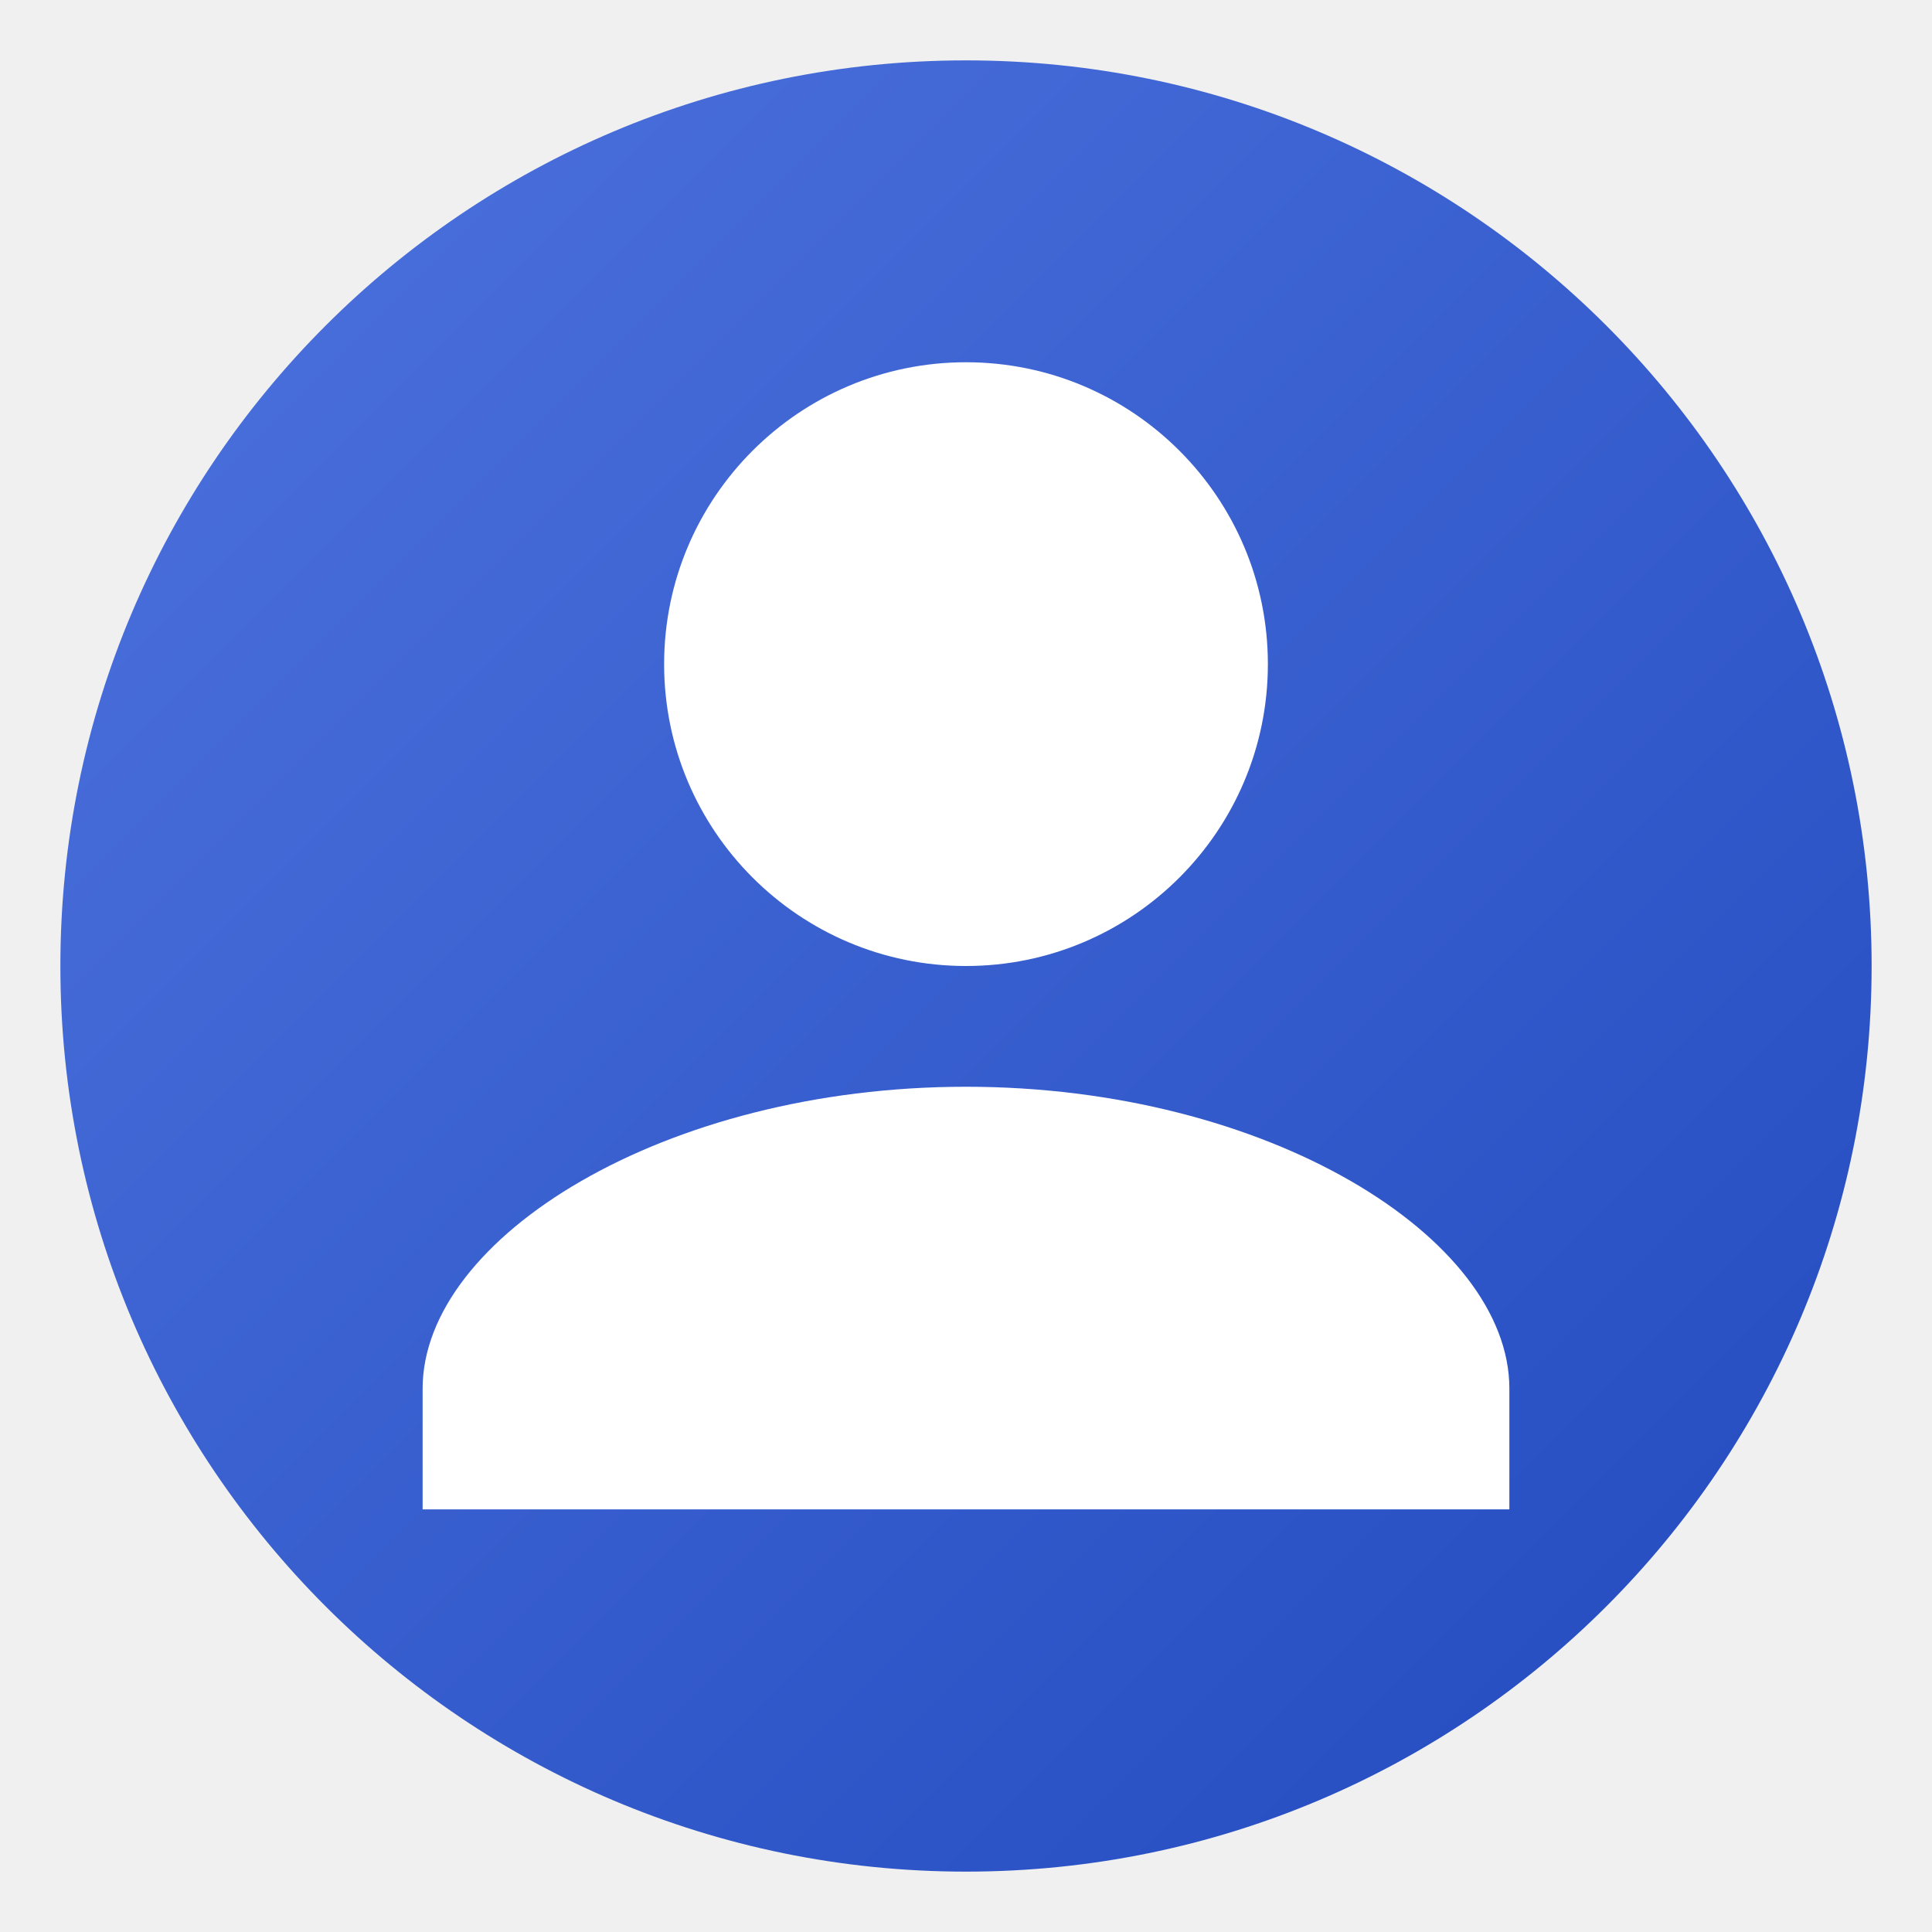
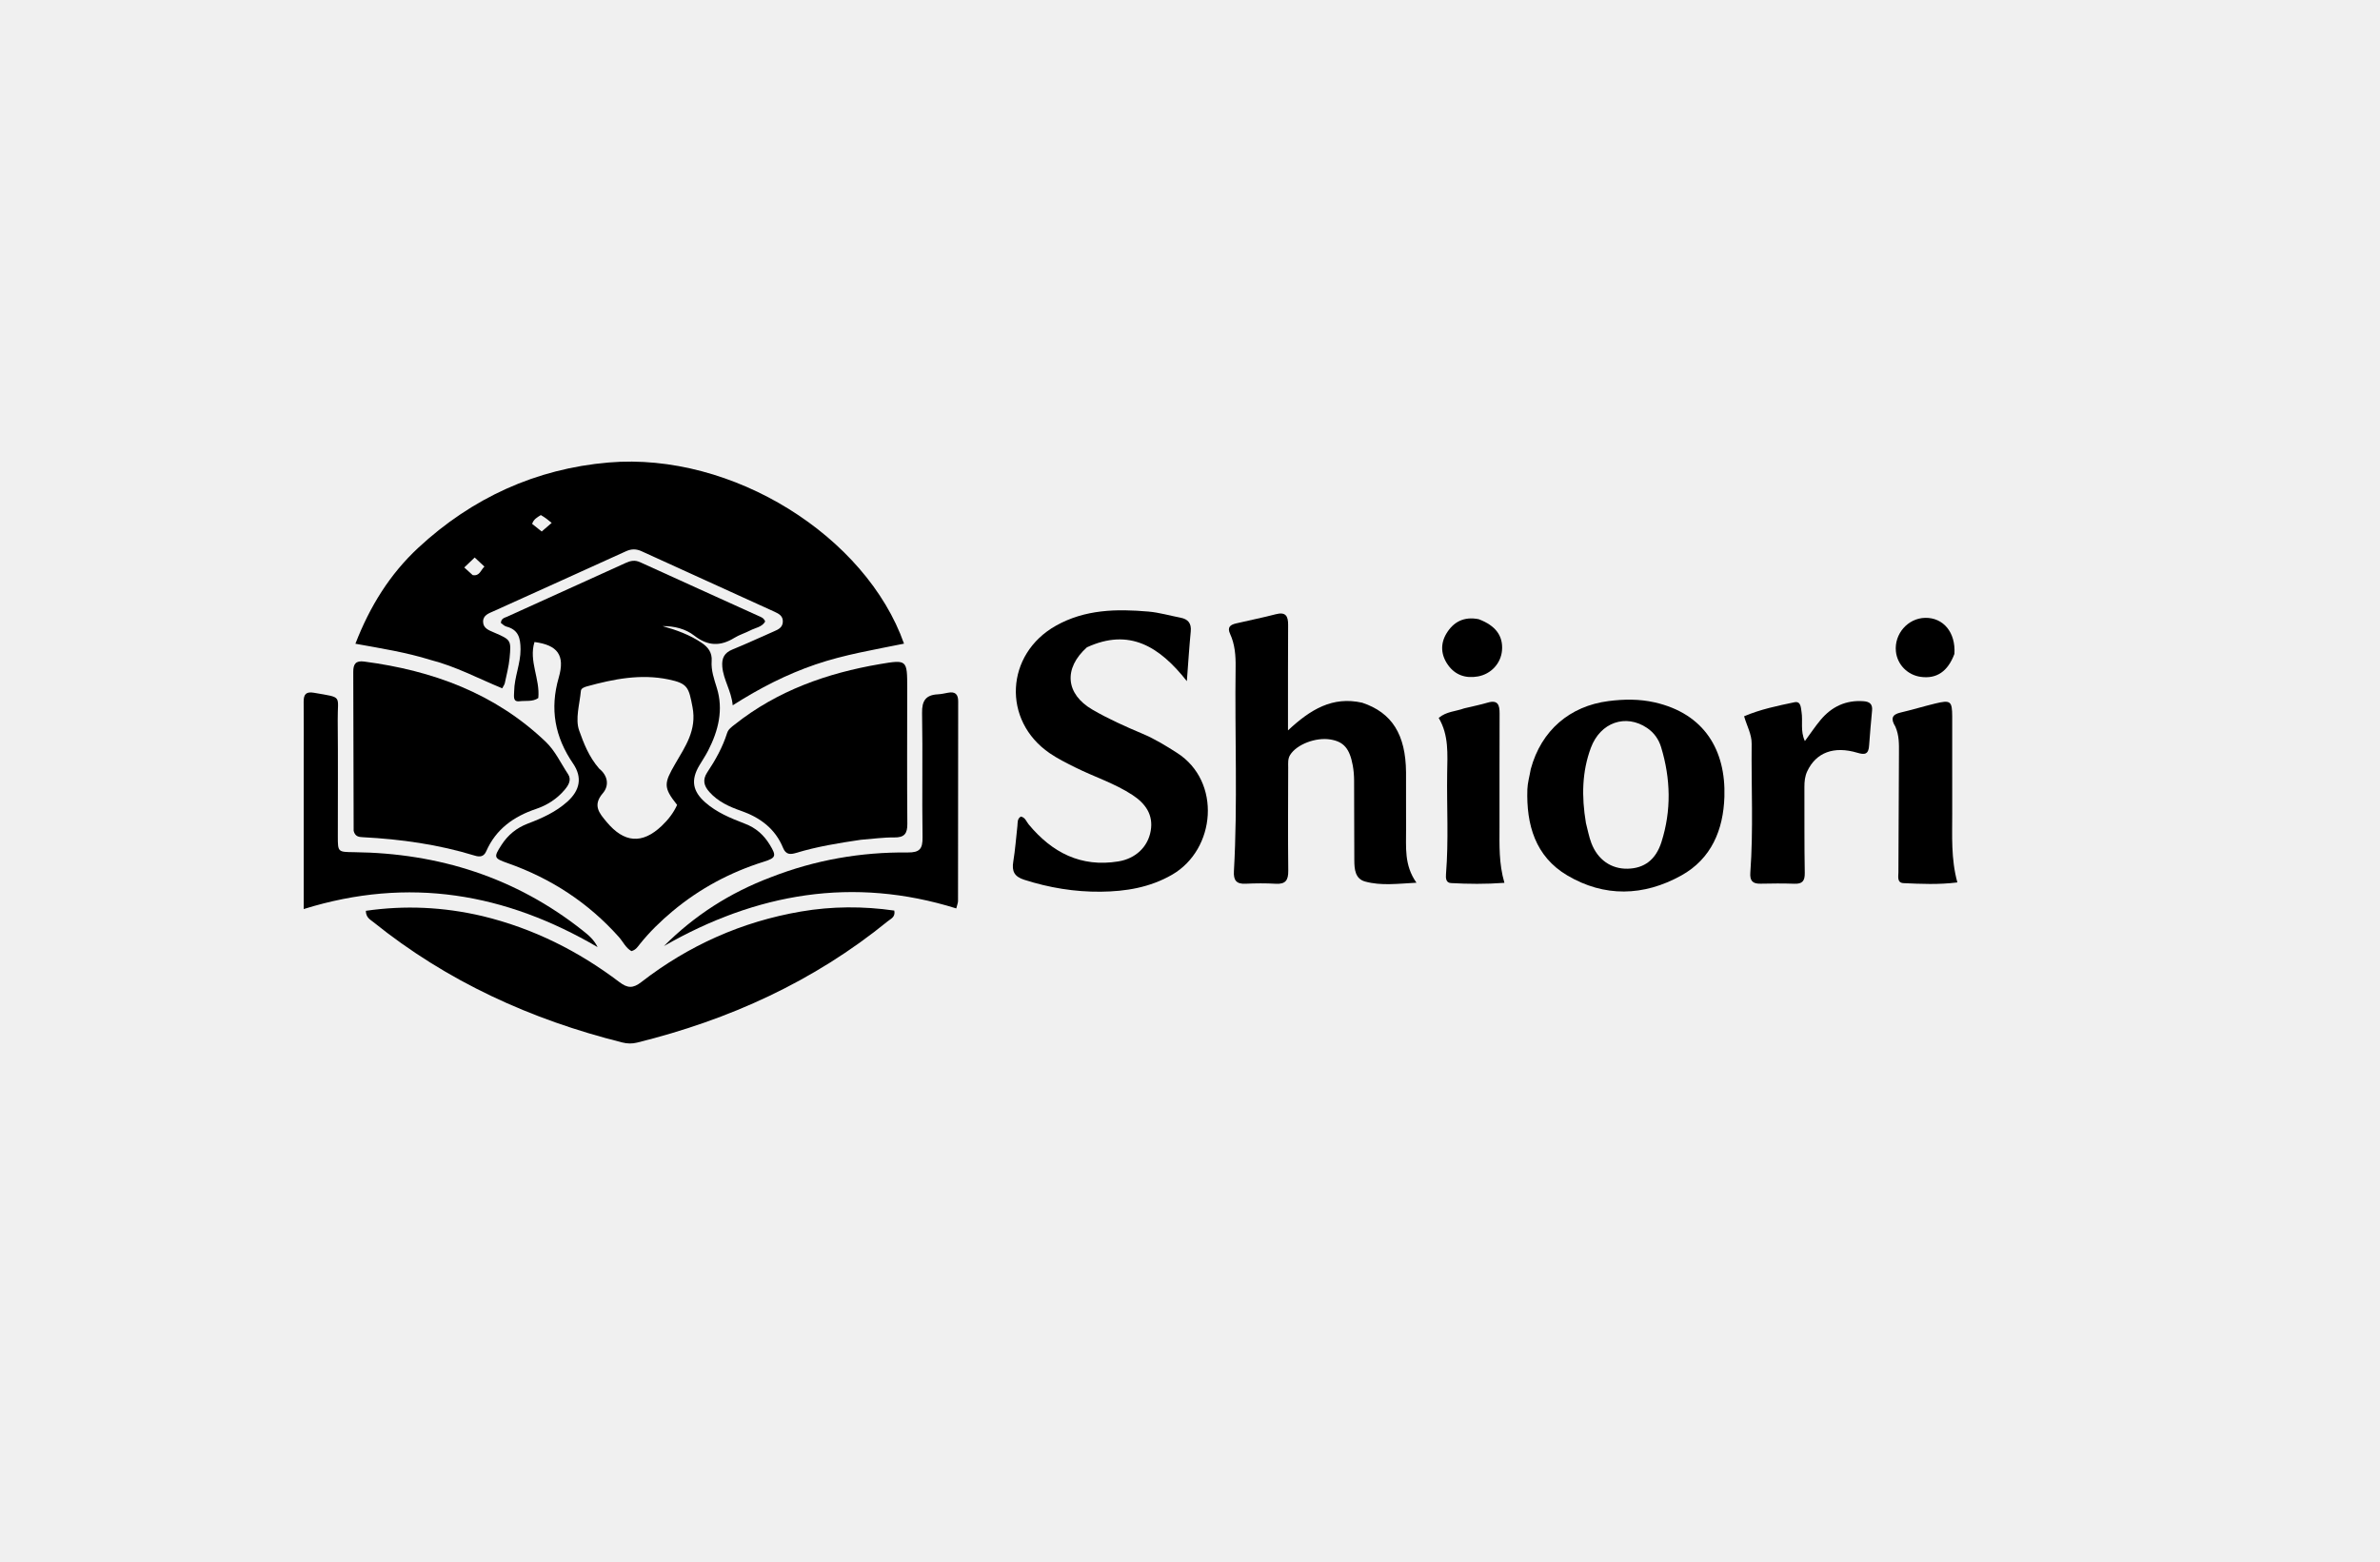
- <svg xmlns="http://www.w3.org/2000/svg" viewBox="0 0 64 64" width="64" height="64">
-   <defs>
-     <linearGradient id="grad1" x1="0%" y1="0%" x2="100%" y2="100%">
-       <stop offset="0%" style="stop-color:#4e73df;stop-opacity:1" />
-       <stop offset="100%" style="stop-color:#224abe;stop-opacity:1" />
-     </linearGradient>
-   </defs>
-   <circle cx="32" cy="32" r="30" fill="url(#grad1)" />
-   <path d="M32 12C26.48 12 22 16.48 22 22C22 27.52 26.48 32 32 32C37.52 32 42 27.52 42 22C42 16.48 37.52 12 32 12ZM32 36C22 36 14 41 14 46V50H50V46C50 41 42 36 32 36Z" fill="white" />
+ <svg xmlns="http://www.w3.org/2000/svg" version="1.1" id="Layer_1" x="0px" y="0px" width="100%" viewBox="0 0 1024 672" enable-background="new 0 0 1024 672" xml:space="preserve">
+   <path fill="#000000" opacity="1" stroke="none" d=" M185.165,283.953   C174.623,280.673 164.114,279.035 152.912,277.009   C159.149,260.881 167.775,247.035 179.96,235.722   C203.054,214.281 230.609,201.679 261.869,199.019   C315.273,194.476 372.645,230.814 388.952,276.971   C376.12,279.591 363.243,281.699 350.884,285.924   C338.548,290.142 327.04,295.995 315.255,303.508   C314.664,297.223 311.231,292.548 310.766,286.857   C310.471,283.237 311.627,280.907 315.141,279.484   C321.157,277.047 327.038,274.277 332.993,271.687   C334.884,270.865 336.694,270.046 336.812,267.6   C336.932,265.12 335.202,264.141 333.32,263.284   C314.224,254.594 295.123,245.914 276.037,237.201   C273.767,236.165 271.696,236.138 269.354,237.206   C250.419,245.843 231.436,254.374 212.478,262.96   C210.375,263.912 207.798,264.69 207.853,267.571   C207.907,270.368 210.317,271.203 212.509,272.151   C219.867,275.335 219.989,275.377 219.245,283.223   C218.901,286.842 217.936,290.406 217.192,293.982   C217.067,294.586 216.631,295.125 216.082,296.193   C205.879,291.999 196.185,286.786 185.165,283.953  M203.365,247.474   C206.392,248.024 206.782,245.338 208.428,243.818   C206.86,242.353 205.587,241.164 204.238,239.905   C202.575,241.495 201.201,242.807 199.753,244.192   C200.992,245.299 201.972,246.176 203.365,247.474  M232.695,221.645   C231.194,222.588 229.577,223.419 228.957,225.439   C230.281,226.493 231.554,227.506 233.07,228.713   C234.504,227.474 235.817,226.342 237.365,225.005   C235.809,223.727 234.553,222.695 232.695,221.645  z" />
+   <path fill="#000000" opacity="1" stroke="none" d=" M320.434,354.424   C325.35,356.269 328.685,359.386 331.196,363.502   C334.118,368.293 333.929,369.145 328.626,370.808   C314.135,375.355 301.012,382.378 289.357,392.121   C284.236,396.403 279.464,401.037 275.288,406.265   C274.369,407.415 273.592,408.757 271.682,409.277   C269.269,407.968 268.091,405.245 266.258,403.193   C253.09,388.441 237.087,377.998 218.487,371.446   C212.434,369.314 212.328,368.942 215.728,363.648   C218.53,359.284 222.275,356.224 227.147,354.38   C233.238,352.076 239.158,349.408 244.095,344.977   C249.513,340.114 250.662,334.554 246.553,328.547   C238.711,317.085 236.494,305.06 240.406,291.559   C243.203,281.906 239.872,277.574 229.966,276.268   C227.419,284.454 232.433,292.144 231.604,300.372   C229.208,302.073 226.207,301.428 223.526,301.755   C220.534,302.119 221.19,299.55 221.215,297.489   C221.292,291.335 223.998,285.652 223.963,279.41   C223.936,274.492 223.04,270.97 217.838,269.608   C216.956,269.377 216.226,268.563 215.511,268.077   C215.602,266.063 217.139,265.853 218.254,265.346   C235.236,257.626 252.244,249.963 269.221,242.233   C271.295,241.288 273.161,240.898 275.39,241.917   C292.358,249.672 309.372,257.328 326.354,265.051   C327.372,265.514 328.597,265.828 329.219,267.428   C327.904,269.838 325.042,270.12 322.805,271.281   C320.59,272.429 318.129,273.146 316.019,274.447   C309.961,278.183 304.574,278.09 298.695,273.507   C294.979,270.61 290.063,269.35 285.066,269.431   C290.981,271.068 296.682,273.126 301.828,276.573   C304.689,278.49 306.443,280.821 306.195,284.393   C305.912,288.463 307.216,292.148 308.415,296.007   C311.34,305.428 309.076,314.432 304.685,322.977   C303.545,325.196 302.138,327.277 300.865,329.428   C297.166,335.677 297.983,340.502 303.47,345.314   C308.33,349.577 314.159,352.013 320.434,354.424  M257.806,330.761   C261.595,333.817 262.17,338.077 259.367,341.34   C254.853,346.593 257.873,349.936 261.012,353.706   C268.514,362.716 276.294,363.355 284.67,355.422   C287.423,352.814 289.802,349.808 291.328,346.363   C285.294,338.785 285.668,337.065 290.546,328.629   C294.817,321.242 299.864,314.19 297.956,304.28   C296.33,295.838 295.99,294.097 287.583,292.364   C275.611,289.897 264.087,292.184 252.615,295.336   C251.45,295.657 250.033,296.148 249.926,297.303   C249.397,303.033 247.412,309.392 249.192,314.365   C251.108,319.717 253.313,325.607 257.806,330.761  z" />
+   <path fill="#000000" opacity="1" stroke="none" d=" M207.593,394.209   C229.533,399.518 248.898,409.286 266.484,422.599   C269.988,425.251 272.31,425.409 275.914,422.615   C296.274,406.827 319.214,396.589 344.633,392.239   C357.969,389.957 371.395,389.91 384.773,391.835   C385.323,394.663 383.273,395.354 381.98,396.407   C350.142,422.335 313.741,438.847 274.086,448.652   C271.893,449.194 269.87,449.123 267.712,448.583   C228.427,438.748 192.339,422.311 160.649,396.793   C159.301,395.707 157.45,394.873 157.406,391.937   C174.161,389.518 190.724,390.247 207.593,394.209  z" />
+   <path fill="#000000" opacity="1" stroke="none" d=" M152.16,357.534   C152.066,334.431 152.082,311.777 151.994,289.123   C151.981,285.73 153.061,284.2 156.679,284.675   C186.096,288.533 212.893,298.305 234.769,319.178   C238.91,323.13 241.262,328.407 244.389,333.099   C246.046,335.584 244.578,337.936 242.915,339.9   C239.605,343.811 235.372,346.506 230.581,348.122   C220.992,351.356 213.377,356.792 209.203,366.306   C208.163,368.678 206.475,368.863 204.301,368.196   C188.618,363.388 172.514,361.114 156.178,360.268   C154.461,360.179 152.792,360.054 152.16,357.534  z" />
+   <path fill="#000000" opacity="1" stroke="none" d=" M370.336,361.377   C360.681,362.801 351.496,364.304 342.561,367.014   C340.112,367.756 338.139,367.862 336.927,364.881   C333.557,356.592 327.032,351.772 318.801,348.907   C313.736,347.143 308.918,344.938 305.23,340.821   C302.858,338.174 302.146,335.569 304.326,332.309   C307.843,327.049 310.915,321.519 312.843,315.432   C313.379,313.738 314.803,312.809 316.109,311.773   C334.463,297.209 355.761,289.665 378.539,285.779   C390.284,283.776 390.328,283.925 390.331,296.049   C390.336,315.524 390.213,335.001 390.384,354.474   C390.422,358.775 389.096,360.428 384.702,360.367   C380.068,360.302 375.424,360.99 370.336,361.377  z" />
+   <path fill="#000000" opacity="1" stroke="none" d=" M467.652,278.548   C457.458,287.679 458.499,298.659 469.989,305.35   C476.905,309.378 484.216,312.636 491.585,315.746   C496.829,317.959 501.639,320.914 506.42,323.971   C525.658,336.275 523.114,365.509 504.321,376.384   C494.757,381.919 484.329,383.61 473.59,383.719   C462.377,383.831 451.407,382.014 440.676,378.579   C436.471,377.233 435.268,374.962 435.96,370.784   C436.801,365.707 437.159,360.55 437.741,355.429   C437.905,353.985 437.59,352.356 439.212,351.384   C441.109,351.723 441.577,353.531 442.6,354.764   C452.654,366.878 465.067,373.309 481.183,370.682   C488.501,369.49 493.871,364.539 495.093,357.546   C496.31,350.58 492.802,345.743 487.267,342.112   C479.554,337.051 470.727,334.279 462.544,330.185   C458.828,328.326 455.063,326.461 451.645,324.124   C431.084,310.067 432.54,281.49 454.311,269.249   C466.845,262.202 480.419,261.975 494.149,263.171   C498.761,263.573 503.289,264.916 507.863,265.787   C511.178,266.419 512.664,268.203 512.321,271.72   C511.683,278.246 511.282,284.796 510.646,293.109   C498.835,278.132 485.866,270.165 467.652,278.548  z" />
+   <path fill="#000000" opacity="1" stroke="none" d=" M586.083,302.388   C598.922,306.659 604.809,316.108 604.95,332.325   C605.021,340.491 604.888,348.658 604.965,356.823   C605.036,364.418 604.033,372.195 609.432,379.847   C601.302,380.273 594.246,381.231 587.345,379.339   C583.051,378.161 582.724,374.042 582.698,370.295   C582.619,358.796 582.673,347.297 582.604,335.798   C582.591,333.649 582.414,331.47 582.025,329.358   C580.686,322.081 578.113,319.159 572.466,318.217   C566.101,317.156 557.902,320.329 555.084,324.862   C554.029,326.559 554.252,328.394 554.248,330.2   C554.213,345.032 554.104,359.865 554.277,374.695   C554.324,378.738 553.133,380.54 548.901,380.297   C544.582,380.048 540.23,380.075 535.908,380.284   C531.887,380.478 530.677,378.739 530.894,374.904   C532.549,345.602 531.224,316.271 531.625,286.956   C531.691,282.1 531.321,277.258 529.258,272.79   C527.871,269.785 529.477,268.82 531.86,268.257   C537.527,266.917 543.252,265.804 548.88,264.322   C553.142,263.2 554.241,265.069 554.218,268.876   C554.138,281.708 554.169,294.54 554.159,307.372   C554.157,309.134 554.159,310.896 554.159,314.3   C563.836,305.264 573.329,299.518 586.083,302.388  z" />
+   <path fill="#000000" opacity="1" stroke="none" d=" M658.625,330.906   C663.146,314.264 675.459,303.814 692.059,301.686   C698.754,300.827 705.387,300.766 711.891,302.237   C733.332,307.089 742.571,322.861 741.93,342.87   C741.476,357.049 736.373,369.549 723.331,376.767   C707.173,385.708 690.27,386.165 674.279,376.679   C660.551,368.537 656.652,354.845 657.152,339.663   C657.245,336.868 658.072,334.097 658.625,330.906  M682.349,354.151   C683.114,357.04 683.632,360.024 684.693,362.801   C687.444,370.005 693.245,373.972 700.316,373.817   C707.428,373.66 712.413,369.99 714.852,362.315   C719.158,348.762 718.816,335.116 714.708,321.558   C713.673,318.141 711.687,315.295 708.648,313.245   C699.51,307.079 688.556,310.787 684.465,321.819   C680.681,332.026 680.416,342.62 682.349,354.151  z" />
+   <path fill="#000000" opacity="1" stroke="none" d=" M331.612,377.508   C350.811,370.018 370.403,366.638 390.554,366.832   C395.752,366.883 397,365.217 396.926,360.266   C396.66,342.448 397.038,324.62 396.724,306.804   C396.632,301.556 398.306,299.061 403.466,298.781   C404.954,298.701 406.435,298.376 407.905,298.089   C410.917,297.502 412.261,298.718 412.257,301.774   C412.225,330.422 412.229,359.071 412.191,387.719   C412.19,388.498 411.837,389.276 411.44,390.909   C367.043,377.04 325.396,384.315 285.656,407.105   C298.849,393.887 314.024,384.173 331.612,377.508  z" />
+   <path fill="#000000" opacity="1" stroke="none" d=" M130.67,328   C130.674,319.002 130.74,310.503 130.648,302.006   C130.613,298.745 131.707,297.514 135.129,298.117   C147.742,300.34 145.191,298.986 145.302,309.926   C145.471,326.587 145.342,343.251 145.352,359.914   C145.357,366.675 145.373,366.624 152.351,366.705   C188.811,367.13 221.849,377.574 250.648,400.371   C253.094,402.307 255.529,404.277 257.118,407.558   C217.551,384.417 175.975,377.058 130.671,391.179   C130.671,369.627 130.671,349.063 130.67,328  z" />
+   <path fill="#000000" opacity="1" stroke="none" d=" M804.195,320.662   C803.998,324.682 802.284,324.87 799.173,323.937   C788.988,320.882 781.372,323.84 777.59,331.845   C776.556,334.033 776.343,336.286 776.352,338.643   C776.399,350.967 776.285,363.293 776.504,375.614   C776.566,379.13 775.447,380.418 771.979,380.29   C767.156,380.113 762.32,380.166 757.492,380.268   C754.059,380.341 752.823,379.033 753.083,375.459   C754.426,357.002 753.471,338.51 753.654,320.034   C753.694,315.974 751.611,312.423 750.405,308.221   C757.47,305.209 764.779,303.721 772.03,302.198   C774.843,301.607 774.804,304.425 775.112,306.333   C775.757,310.321 774.521,314.55 776.558,318.9   C778.998,315.588 781.002,312.553 783.323,309.783   C788.106,304.077 794.204,301.187 801.781,301.739   C804.391,301.929 805.757,302.957 805.456,305.827   C804.953,310.621 804.629,315.434 804.195,320.662  z" />
+   <path fill="#000000" opacity="1" stroke="none" d=" M815.485,312.674   C813.423,309.323 813.969,307.493 817.641,306.638   C822.662,305.469 827.601,303.953 832.612,302.741   C839.242,301.137 839.917,301.65 839.939,308.365   C839.983,322.186 839.899,336.007 839.947,349.828   C839.981,359.612 839.351,369.44 842.159,379.722   C834.118,380.724 826.55,380.371 819.017,380.028   C816.105,379.895 816.792,377.187 816.798,375.305   C816.853,358.155 816.967,341.005 817.031,323.855   C817.045,320.198 817.157,316.511 815.485,312.674  z" />
+   <path fill="#000000" opacity="1" stroke="none" d=" M629.974,304.816   C633.608,303.943 636.879,303.29 640.066,302.352   C644.51,301.043 645.216,303.4 645.202,307.022   C645.142,323.336 645.182,339.649 645.167,355.963   C645.159,363.746 644.852,371.543 647.281,379.894   C639.082,380.498 631.665,380.407 624.262,379.996   C622.089,379.875 622.006,377.835 622.146,376.119   C623.319,361.659 622.433,347.175 622.647,332.704   C622.767,324.58 623.435,316.347 618.998,308.93   C622.358,306.113 626.223,306.186 629.974,304.816  z" />
+   <path fill="#000000" opacity="1" stroke="none" d=" M636.212,266.449   C643.53,269.201 646.759,273.661 646.243,279.875   C645.781,285.436 641.558,290.087 635.826,291.093   C630.651,292.002 626.157,290.531 623.053,286.215   C619.978,281.939 619.601,277.13 622.337,272.597   C625.334,267.633 629.824,265.181 636.212,266.449  z" />
+   <path fill="#000000" opacity="1" stroke="none" d=" M840.894,281.376   C838.031,289.015 833.192,292.205 826.387,291.26   C820.696,290.469 816.298,285.958 815.719,280.317   C814.948,272.807 820.847,266.024 828.284,265.871   C836.103,265.709 841.499,272.117 840.894,281.376  z" />
</svg>
